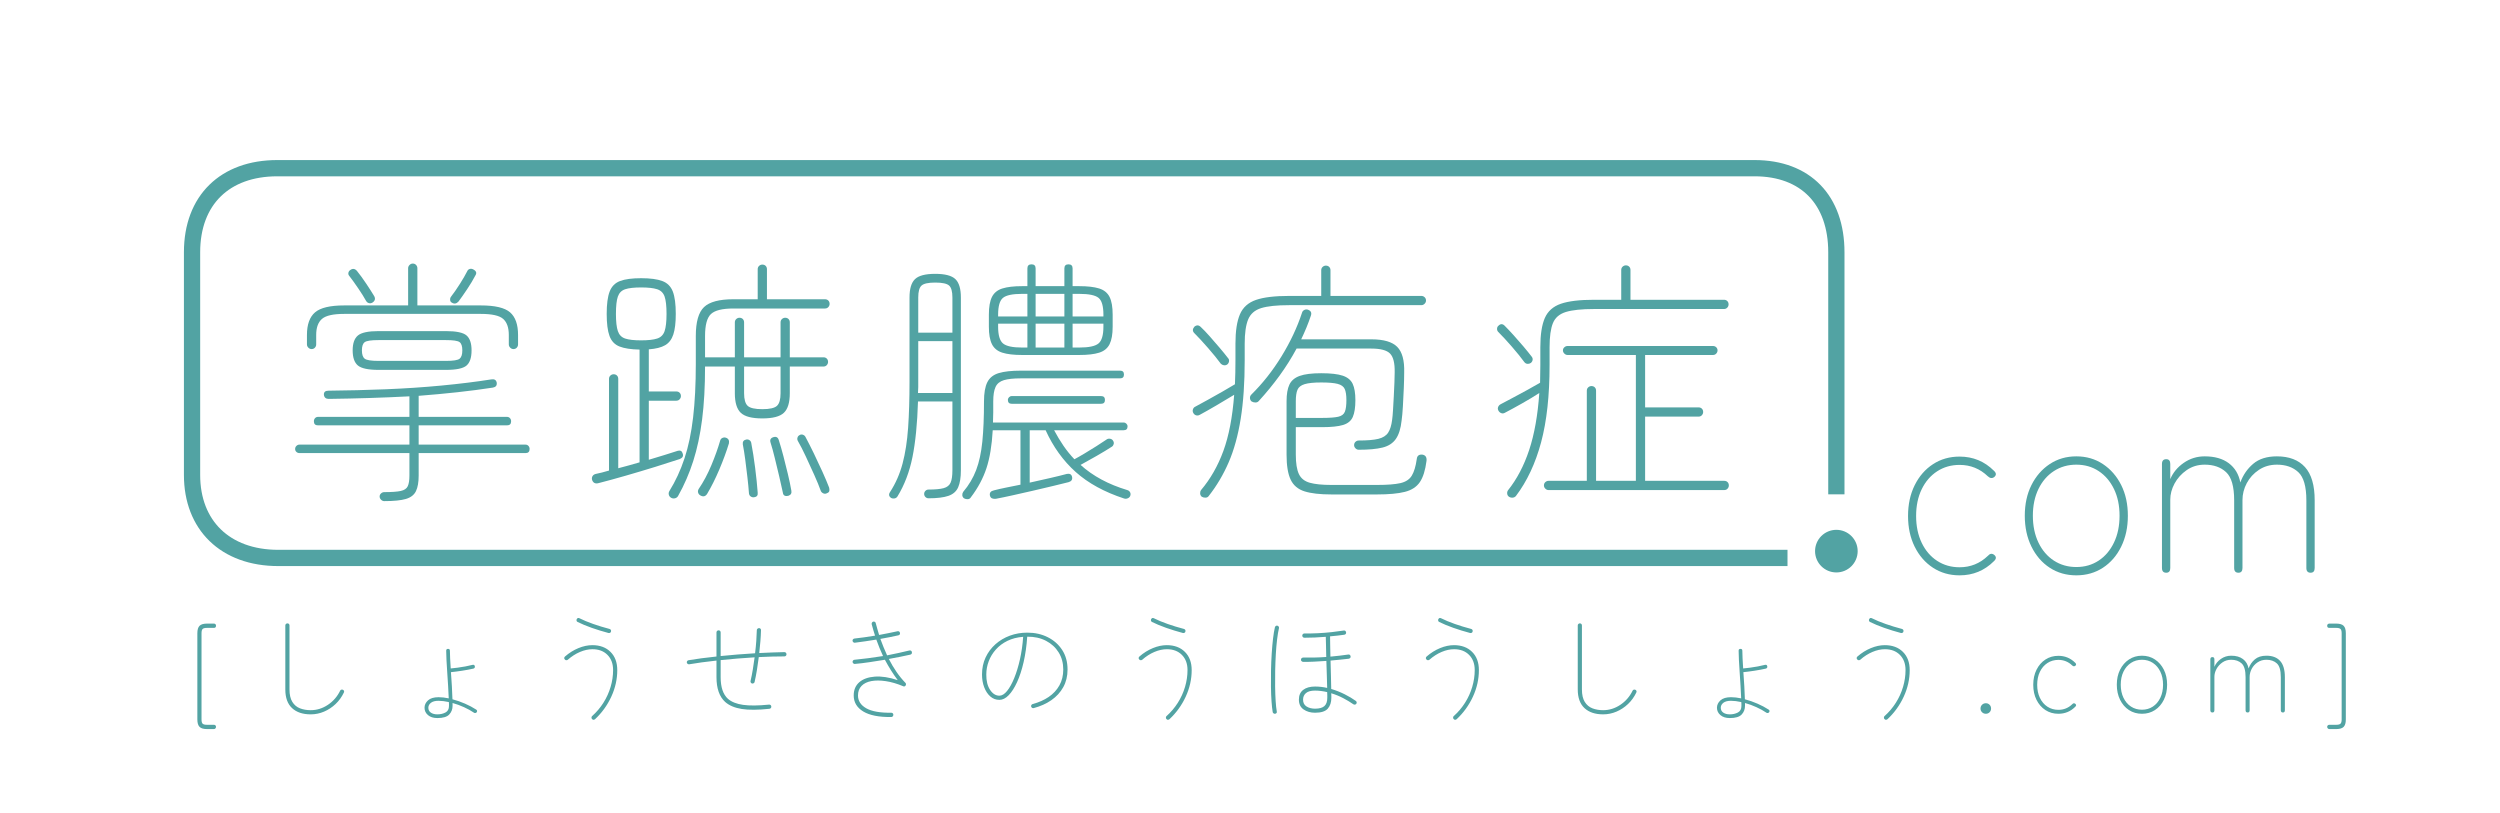
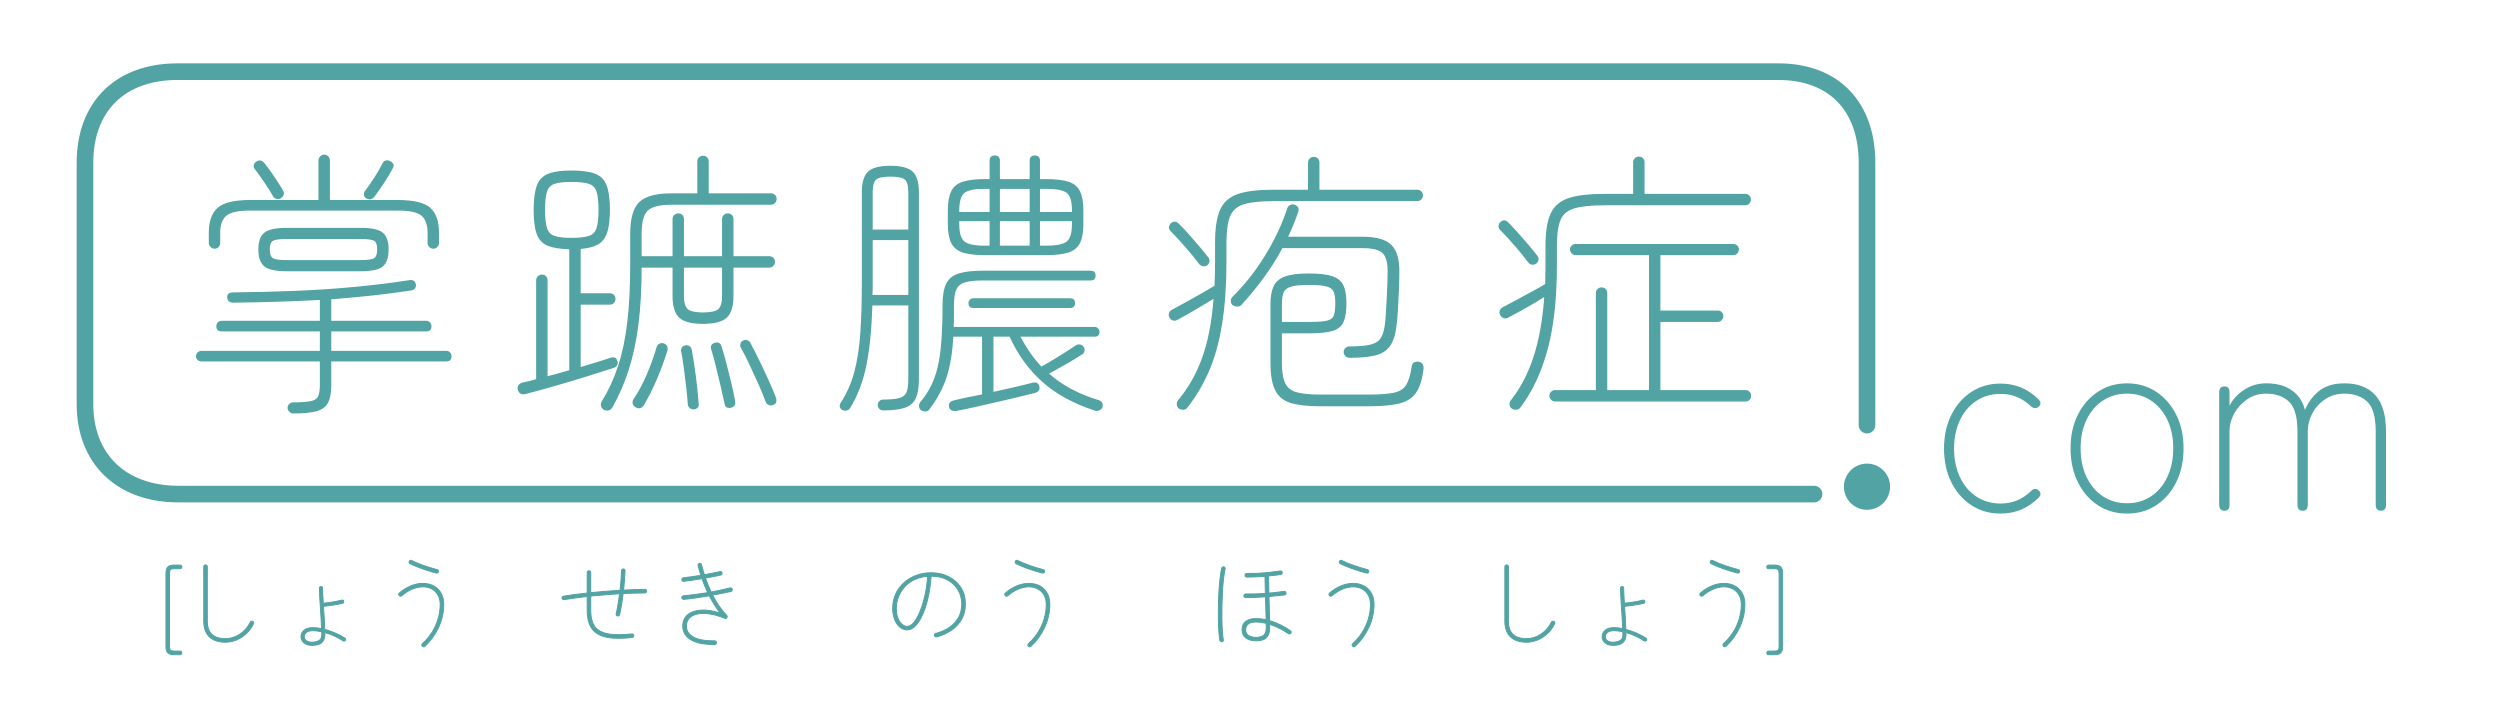
- <svg xmlns="http://www.w3.org/2000/svg" width="2200" height="715" viewBox="0 0 2200 715" role="img" aria-labelledby="title desc">
+ <svg xmlns="http://www.w3.org/2000/svg" width="2200" height="629" viewBox="100 90 2030 580" role="img" aria-labelledby="title desc">
  <defs>
    <path id="g638c" d="M390 -84Q383 -84 377.5 -78.5Q372 -73 372 -66Q372 -59 377.5 -54.0Q383 -49 390 -49Q433 -49 454.0 -44.5Q475 -40 481.5 -26.0Q488 -12 488 15V103H60Q53 103 48.0 107.5Q43 112 43 119Q43 126 48.0 131.0Q53 136 60 136H488V211H132Q116 211 116 227Q116 234 120.5 239.0Q125 244 132 244H488V324Q412 320 332.5 317.5Q253 315 174 314Q157 314 155 330Q154 346 173 346Q284 347 396.0 351.5Q508 356 613.0 366.0Q718 376 807 390Q825 393 828 377Q830 361 813 358Q748 348 675.0 340.0Q602 332 524 326V244H868Q875 244 879.5 239.0Q884 234 884 227Q884 211 868 211H524V136H940Q947 136 951.5 131.0Q956 126 956 119Q956 103 940 103H524V15Q524 -23 513.5 -45.0Q503 -67 474.5 -75.5Q446 -84 390 -84ZM368 427Q308 427 287.5 444.0Q267 461 267 503Q267 544 287.5 561.0Q308 578 368 578H630Q691 578 710.5 561.0Q730 544 730 503Q730 461 710.5 444.0Q691 427 630 427ZM107 508Q100 508 94.5 513.5Q89 519 89 526V563Q89 624 120.5 651.0Q152 678 234 678H483V823Q483 830 488.5 835.5Q494 841 501 841Q509 841 514.0 835.5Q519 830 519 823V678H766Q849 678 880.0 651.0Q911 624 911 563V526Q911 519 906.0 513.5Q901 508 893 508Q886 508 880.5 513.5Q875 519 875 526V563Q875 606 853.0 625.5Q831 645 766 645H234Q170 645 147.5 625.5Q125 606 125 563V526Q125 519 120.0 513.5Q115 508 107 508ZM368 462H630Q673 462 683.5 470.5Q694 479 694 503Q694 527 683.5 535.0Q673 543 630 543H368Q325 543 314.0 535.0Q303 527 303 503Q303 479 314.0 470.5Q325 462 368 462ZM344 689Q337 685 330.0 687.0Q323 689 319 696Q308 716 289.0 744.0Q270 772 253 794Q249 799 250.5 805.5Q252 812 258 816Q272 826 284 812Q301 791 320.0 762.5Q339 734 351 714Q359 699 344 689ZM653 689Q647 692 646.5 699.5Q646 707 650 712Q667 734 685.0 762.5Q703 791 713 811Q716 818 723.0 820.0Q730 822 737 818Q754 809 745 795Q732 770 713.0 741.5Q694 713 679 693Q667 680 653 689Z" />
    <path id="g8e60" d="M339 -71Q332 -67 330.0 -59.5Q328 -52 332 -45Q368 13 391.0 82.5Q414 152 424.5 242.0Q435 332 435 450V559Q435 641 467.0 671.5Q499 702 581 702H676V819Q676 827 681.5 832.0Q687 837 694 837Q702 837 707.0 832.0Q712 827 712 819V702H938Q946 702 951.0 697.0Q956 692 956 684Q956 677 951.0 671.5Q946 666 938 666H581Q517 666 494.0 644.5Q471 623 471 559V476H587V612Q587 620 592.5 625.0Q598 630 605 630Q613 630 618.0 625.0Q623 620 623 612V476H765V612Q765 620 770.5 625.0Q776 630 783 630Q791 630 796.0 625.0Q801 620 801 612V476H932Q940 476 945.0 471.0Q950 466 950 458Q950 451 945.0 445.5Q940 440 932 440H801V336Q801 282 778.0 260.0Q755 238 694 238Q633 238 610.0 260.0Q587 282 587 336V440H471Q471 323 459.5 233.5Q448 144 425.0 72.0Q402 0 366 -64Q362 -71 354.0 -73.0Q346 -75 339 -71ZM56 -14Q37 -19 31 -1Q29 7 33.0 13.5Q37 20 46 22Q57 24 70.0 27.5Q83 31 97 35V392Q97 400 102.5 405.0Q108 410 115 410Q123 410 128.0 405.0Q133 400 133 392V44Q153 49 174.0 55.0Q195 61 216 67V506Q166 507 138.0 518.0Q110 529 99.0 559.0Q88 589 88 645Q88 702 99.5 732.0Q111 762 140.0 773.0Q169 784 222 784Q275 784 304.5 773.0Q334 762 345.5 732.0Q357 702 357 645Q357 594 347.5 565.0Q338 536 315.5 523.0Q293 510 252 507V343H359Q367 343 372.0 338.0Q377 333 377 325Q377 318 372.0 312.5Q367 307 359 307H252V77Q285 87 314.5 96.0Q344 105 365 112Q380 116 384 101Q389 87 373 80Q334 67 277.5 49.5Q221 32 162.0 15.0Q103 -2 56 -14ZM222 542Q263 542 284.5 549.0Q306 556 313.5 578.0Q321 600 321 645Q321 691 313.5 712.5Q306 734 284.5 741.0Q263 748 222 748Q181 748 160.0 741.0Q139 734 131.5 712.5Q124 691 124 645Q124 600 131.5 578.0Q139 556 160.0 549.0Q181 542 222 542ZM694 274Q737 274 751.0 287.0Q765 300 765 336V440H623V336Q623 300 637.0 287.0Q651 274 694 274ZM453 -62Q446 -58 444.0 -51.0Q442 -44 446 -37Q474 4 495.5 55.5Q517 107 530 152Q532 159 538.5 162.0Q545 165 552 163Q567 158 564 141Q549 92 526.5 39.0Q504 -14 479 -56Q469 -71 453 -62ZM946 -53Q939 -57 932.0 -54.0Q925 -51 922 -45Q912 -17 896.0 18.5Q880 54 863.5 89.5Q847 125 832 151Q829 157 831.0 163.5Q833 170 839 173Q845 177 852.0 174.5Q859 172 862 166Q877 138 894.5 102.0Q912 66 928.0 30.5Q944 -5 954 -31Q956 -38 955.0 -44.0Q954 -50 946 -53ZM796 -63Q776 -68 774 -51Q768 -22 759.5 13.5Q751 49 742.5 84.0Q734 119 726 144Q721 160 737 165Q753 170 758 154Q767 126 776.0 91.5Q785 57 793.5 21.5Q802 -14 807 -43Q810 -58 796 -63ZM662 -69Q655 -70 649.0 -66.0Q643 -62 642 -54Q640 -26 636.0 8.5Q632 43 627.5 77.5Q623 112 618 137Q616 153 632 156Q639 157 644.5 153.0Q650 149 651 142Q659 101 666.0 46.0Q673 -9 676 -51Q678 -67 662 -69Z" />
    <path id="g81bf" d="M537 485Q489 485 460.5 494.0Q432 503 420.0 527.0Q408 551 408 595V642Q408 687 420.0 711.0Q432 735 460.5 744.0Q489 753 537 753H558V822Q558 838 574 838Q590 838 590 822V753H702V822Q702 838 718 838Q734 838 734 822V753H760Q809 753 837.5 744.0Q866 735 878.0 711.0Q890 687 890 642V595Q890 551 878.0 527.0Q866 503 837.5 494.0Q809 485 760 485ZM173 -73Q166 -73 161.0 -68.0Q156 -63 156 -56Q156 -49 161.0 -44.0Q166 -39 173 -39Q212 -39 232.0 -33.5Q252 -28 259.0 -12.0Q266 4 266 36V304H132Q128 174 110.5 87.5Q93 1 52 -66Q48 -72 41.0 -73.5Q34 -75 28 -72Q14 -63 23 -49Q56 2 72.0 62.5Q88 123 93.5 201.0Q99 279 99 382V709Q99 760 120.5 780.5Q142 801 199 801Q256 801 277.5 780.5Q299 760 299 709V36Q299 -6 288.5 -30.0Q278 -54 250.5 -63.5Q223 -73 173 -73ZM435 -75Q428 -76 421.0 -73.5Q414 -71 412 -62Q409 -46 428 -42Q447 -37 474.0 -31.5Q501 -26 531 -20V192H423Q418 103 398.5 44.0Q379 -15 338 -69Q334 -76 326.0 -76.5Q318 -77 311 -73Q305 -68 304.5 -61.0Q304 -54 308 -48Q341 -9 358.5 37.0Q376 83 382.5 147.5Q389 212 389 304Q389 353 402.0 379.0Q415 405 446.5 414.5Q478 424 532 424H919Q934 424 934 409Q934 394 919 394H532Q490 394 466.5 387.0Q443 380 434.0 360.5Q425 341 425 304Q425 282 425.0 261.5Q425 241 424 222H933Q939 222 943.5 217.5Q948 213 948 207Q948 192 933 192H662Q679 160 698.5 131.5Q718 103 741 79Q758 88 780.5 101.5Q803 115 826.0 129.5Q849 144 865 155Q871 160 879.0 159.0Q887 158 891 152Q896 145 894.0 138.0Q892 131 887 128Q864 113 827.5 92.0Q791 71 765 57Q837 -8 947 -41Q954 -43 957.5 -49.0Q961 -55 959 -62Q957 -69 950.0 -72.5Q943 -76 935 -74Q819 -36 746.0 29.5Q673 95 629 192H567V-12Q608 -3 647.0 6.0Q686 15 712 22Q729 25 732 10Q735 -5 719 -10Q695 -16 658.0 -25.0Q621 -34 579.5 -43.5Q538 -53 500.0 -61.5Q462 -70 435 -75ZM132 337H266V539H133V382Q133 371 133.0 359.5Q133 348 132 337ZM133 572H266V709Q266 744 253.0 755.5Q240 767 199 767Q159 767 146.0 755.5Q133 744 133 709ZM497 295Q482 295 482 310Q482 316 486.5 320.5Q491 325 497 325H845Q860 325 860 310Q860 295 845 295ZM590 514H702V607H590ZM734 514H760Q816 514 835.0 530.0Q854 546 854 595V607H734ZM590 635H702V723H590ZM537 514H558V607H444V595Q444 546 463.0 530.0Q482 514 537 514ZM734 635H854V642Q854 692 835.0 707.5Q816 723 760 723H734ZM444 635H558V723H537Q482 723 463.0 707.5Q444 692 444 642Z" />
    <path id="g75b1" d="M573 -58Q507 -58 469.0 -46.0Q431 -34 415.0 -0.5Q399 33 399 97V305Q399 346 410.0 369.5Q421 393 450.0 403.5Q479 414 534 414Q589 414 617.5 404.5Q646 395 656.5 372.5Q667 350 667 309Q667 267 657.0 244.0Q647 221 619.0 212.5Q591 204 538 204H435V97Q435 47 447.0 21.5Q459 -4 489.5 -12.5Q520 -21 573 -21H752Q811 -21 842.0 -14.0Q873 -7 886.5 15.0Q900 37 906 80Q908 99 928 97Q946 94 944 73Q937 18 918.0 -10.0Q899 -38 859.5 -48.0Q820 -58 752 -58ZM69 -67Q63 -62 62.5 -54.5Q62 -47 66 -41Q121 24 153.0 111.5Q185 199 195 330Q164 311 125.5 288.5Q87 266 61 252Q54 248 47.0 250.0Q40 252 36 259Q32 266 34.5 273.5Q37 281 44 284Q64 295 92.5 310.5Q121 326 149.5 342.5Q178 359 198 371Q199 394 199.5 417.0Q200 440 200 465V529Q200 603 217.5 643.5Q235 684 280.0 699.5Q325 715 409 715H534V815Q534 823 539.5 828.0Q545 833 552 833Q560 833 565.0 828.0Q570 823 570 815V715H924Q931 715 936.5 710.0Q942 705 942 697Q942 690 936.5 684.5Q931 679 924 679H409Q337 679 300.0 667.5Q263 656 249.5 623.5Q236 591 236 529V465Q236 334 220.5 237.0Q205 140 174.0 68.0Q143 -4 96 -64Q92 -70 84.0 -70.5Q76 -71 69 -67ZM680 116Q673 116 667.5 121.5Q662 127 662 134Q662 142 667.5 147.0Q673 152 680 152Q730 152 756.5 158.5Q783 165 794.5 182.5Q806 200 810 232Q812 246 813.5 270.5Q815 295 816.5 323.5Q818 352 819.0 377.5Q820 403 820 418Q821 471 802.0 490.5Q783 510 729 510H438Q409 456 372.0 405.0Q335 354 291 306Q286 300 278.0 300.0Q270 300 263 304Q257 309 256.5 317.0Q256 325 262 331Q328 396 379.5 480.0Q431 564 459 649Q461 657 468.5 660.5Q476 664 483 661Q499 655 494 639Q486 615 476.5 592.0Q467 569 456 546H729Q801 546 830.0 516.5Q859 487 857 417Q857 392 855.5 356.0Q854 320 852.0 285.5Q850 251 847 230Q842 183 824.5 158.0Q807 133 772.5 124.5Q738 116 680 116ZM435 240H538Q580 240 600.0 244.5Q620 249 626.0 264.0Q632 279 632 309Q632 338 625.5 352.5Q619 367 598.0 372.5Q577 378 534 378Q491 378 469.5 371.5Q448 365 441.5 349.5Q435 334 435 305ZM168 448Q162 444 155.0 445.0Q148 446 143 451Q124 477 93.5 512.0Q63 547 39 571Q29 582 40 595Q53 606 65 594Q80 580 99.5 558.0Q119 536 138.5 513.0Q158 490 171 473Q176 468 175.0 460.5Q174 453 168 448Z" />
    <path id="g75c7" d="M251 -41Q244 -41 238.5 -35.5Q233 -30 233 -23Q233 -15 238.5 -10.0Q244 -5 251 -5H400V346Q400 354 405.5 359.0Q411 364 418 364Q426 364 431.0 359.0Q436 354 436 346V-5H591V485H325Q318 485 312.5 490.5Q307 496 307 503Q307 510 312.5 515.0Q318 520 325 520H891Q899 520 904.0 515.0Q909 510 909 503Q909 496 904.0 490.5Q899 485 891 485H627V281H835Q843 281 848.0 276.0Q853 271 853 263Q853 256 848.0 250.5Q843 245 835 245H627V-5H935Q943 -5 948.0 -10.0Q953 -15 953 -23Q953 -30 948.0 -35.5Q943 -41 935 -41ZM97 -67Q91 -63 90.0 -55.5Q89 -48 93 -42Q145 23 175.5 115.0Q206 207 215 337Q186 318 147.0 296.0Q108 274 81 260Q74 256 67.0 258.5Q60 261 56 268Q52 275 54.5 282.0Q57 289 64 293Q85 304 113.0 319.0Q141 334 169.5 349.5Q198 365 218 377Q218 394 218.5 411.0Q219 428 219 446V515Q219 589 236.5 629.0Q254 669 299.0 684.5Q344 700 428 700H534V816Q534 824 539.5 829.0Q545 834 552 834Q560 834 565.0 829.0Q570 824 570 816V700H934Q942 700 947.0 695.0Q952 690 952 682Q952 675 947.0 669.5Q942 664 934 664H428Q356 664 318.5 652.5Q281 641 268.0 609.0Q255 577 255 515V446Q255 268 222.0 145.0Q189 22 124 -64Q119 -70 111.0 -70.5Q103 -71 97 -67ZM182 454Q176 450 169.0 450.5Q162 451 157 457Q138 483 108.5 517.0Q79 551 54 576Q50 581 50.5 588.0Q51 595 56 599Q68 611 80 599Q95 584 114.5 562.5Q134 541 153.0 518.5Q172 496 185 479Q190 473 189.0 466.0Q188 459 182 454Z" />
    <path id="g0063" d="M270 -11Q207 -11 158.0 21.0Q109 53 81.0 109.5Q53 166 53 239Q53 312 81.0 368.5Q109 425 158.0 457.0Q207 489 270 489Q355 489 415 429Q430 415 416 403Q403 393 389 406Q339 454 270 454Q217 454 175.5 427.0Q134 400 110.5 351.5Q87 303 87 239Q87 175 110.5 126.0Q134 77 175.5 50.0Q217 23 270 23Q339 23 389 71Q402 86 416 75Q430 63 415 49Q355 -11 270 -11Z" />
    <path id="g006f" d="M270 -11Q207 -11 158.0 21.0Q109 53 81.0 110.0Q53 167 53 240Q53 313 81.0 369.0Q109 425 158.0 457.5Q207 490 270 490Q333 490 382.0 457.5Q431 425 459.0 369.0Q487 313 487 240Q487 167 459.0 110.0Q431 53 382.0 21.0Q333 -11 270 -11ZM270 24Q323 24 364.0 51.0Q405 78 428.5 127.0Q452 176 452 240Q452 304 428.5 352.5Q405 401 364.0 428.0Q323 455 270 455Q217 455 175.5 428.0Q134 401 110.5 352.5Q87 304 87 240Q87 176 110.5 127.0Q134 78 175.5 51.0Q217 24 270 24Z" />
    <path id="g006d" d="M99 0Q81 0 81 20V458Q81 478 99 478Q116 478 116 458V394Q133 435 172.5 462.5Q212 490 261 490Q324 490 362.5 461.0Q401 432 411 380Q428 427 465.0 458.5Q502 490 565 490Q642 490 683.0 445.0Q724 400 724 305V20Q724 0 707 0Q689 0 689 20V305Q689 392 655.0 423.5Q621 455 565 455Q522 455 489.0 433.0Q456 411 438.0 377.0Q420 343 420 306V20Q420 0 403 0Q385 0 385 20V305Q385 392 351.0 423.5Q317 455 261 455Q218 455 185.0 432.0Q152 409 134.0 375.5Q116 342 116 308V20Q116 0 99 0Z" />
    <path id="g005b" d="M168 -143Q123 -143 104.0 -124.0Q85 -105 85 -60V684Q85 729 104.0 748.0Q123 767 168 767H228Q236 767 241.0 762.0Q246 757 246 749Q246 730 228 730H168Q140 730 130.5 720.5Q121 711 121 684V-60Q121 -87 130.5 -96.5Q140 -106 168 -106H228Q236 -106 241.0 -111.0Q246 -116 246 -124Q246 -131 241.0 -137.0Q236 -143 228 -143Z" />
    <path id="g3057" d="M533 -16Q430 -16 372.0 38.0Q314 92 314 199V751Q314 759 319.5 764.0Q325 769 332 769Q340 769 345.0 764.0Q350 759 350 751V199Q350 131 374.5 91.5Q399 52 440.5 36.0Q482 20 533 20Q612 20 681.0 66.0Q750 112 787 188Q790 195 797.0 197.0Q804 199 811 196Q818 193 820.5 186.0Q823 179 819 172Q792 115 747.5 73.0Q703 31 648.0 7.5Q593 -16 533 -16Z" />
    <path id="g3087" d="M387 -48Q336 -48 306.0 -22.5Q276 3 276 41Q276 77 306.0 104.5Q336 132 397 132Q417 132 439.5 129.5Q462 127 485 122Q483 172 479.5 230.0Q476 288 472.0 345.5Q468 403 465.5 452.0Q463 501 463 533Q463 549 479 549Q495 549 495 533Q495 506 497.0 466.5Q499 427 502 380Q526 382 560.0 386.5Q594 391 629.0 397.5Q664 404 690 411Q707 415 710 399Q712 392 708.5 386.5Q705 381 699 379Q656 369 600.5 360.5Q545 352 504 348Q508 289 512.0 227.0Q516 165 517 114Q571 100 625.0 76.5Q679 53 722 25Q735 16 726 2Q722 -3 715.0 -4.5Q708 -6 703 -2Q665 24 616.5 46.0Q568 68 518 82V58Q518 13 489.0 -17.5Q460 -48 387 -48ZM387 -16Q426 -16 456.5 0.0Q487 16 487 56Q487 64 487.0 72.5Q487 81 486 90Q436 101 397 101Q353 101 331.0 83.5Q309 66 309 41Q309 14 330.5 -1.0Q352 -16 387 -16Z" />
    <path id="g3046" d="M508 -58Q493 -69 482 -56Q477 -51 477.5 -43.0Q478 -35 483 -31Q540 20 580.5 84.0Q621 148 642.5 220.5Q664 293 664 366Q664 448 615.5 497.0Q567 546 486 546Q434 546 378.5 522.5Q323 499 273 455Q268 451 260.5 451.0Q253 451 248 457Q236 470 249 483Q303 530 365.0 555.5Q427 581 485 581Q583 581 641.5 523.0Q700 465 700 366Q700 248 648.5 136.5Q597 25 508 -58ZM624 686Q549 706 479.5 730.5Q410 755 358 781Q351 784 349.0 791.0Q347 798 350 805Q359 821 374 813Q424 788 492.0 764.0Q560 740 633 721Q641 719 644.5 712.5Q648 706 646 699Q645 692 638.5 688.0Q632 684 624 686Z" />
    <path id="g305b" d="M774 32Q625 16 534.5 30.5Q444 45 392 91Q317 159 317 305V448Q180 433 82 416Q75 415 69.0 419.0Q63 423 61 430Q60 438 64.5 444.0Q69 450 76 451Q124 459 185.5 467.5Q247 476 317 483V691Q317 699 322.5 704.0Q328 709 335 709Q343 709 348.0 704.0Q353 699 353 691V487Q424 494 500.0 500.5Q576 507 650 511Q657 567 660.5 618.5Q664 670 665 710Q665 718 671.0 723.0Q677 728 684 728Q692 728 697.0 722.5Q702 717 701 709Q700 666 696.0 615.5Q692 565 686 513Q745 516 799.5 518.0Q854 520 903 521Q911 521 916.0 515.5Q921 510 921 502Q921 495 916.0 489.5Q911 484 903 484Q799 484 682 478Q675 422 666.0 367.0Q657 312 646 264Q645 257 638.5 253.0Q632 249 624 250Q617 252 613.0 258.5Q609 265 611 272Q622 319 630.5 371.0Q639 423 646 476Q573 472 498.5 465.5Q424 459 353 452V305Q353 175 416 118Q462 78 546.0 66.0Q630 54 770 68Q778 69 783.5 64.5Q789 60 790 52Q791 45 786.5 39.0Q782 33 774 32Z" />
    <path id="g304d" d="M586 -39Q426 -41 344.0 9.0Q262 59 262 147Q262 219 310.0 261.0Q358 303 444.0 309.5Q530 316 642 279Q611 320 583.5 364.0Q556 408 531 455Q464 444 397.0 434.0Q330 424 272 419Q265 418 259.0 423.5Q253 429 252 436Q252 444 257.0 449.5Q262 455 269 455Q324 460 387.5 468.5Q451 477 515 487Q499 522 484.5 557.0Q470 592 457 629Q408 621 360.0 614.0Q312 607 272 602Q265 601 259.0 606.0Q253 611 252 618Q251 626 256.0 631.5Q261 637 268 638Q305 642 351.5 648.5Q398 655 446 663Q438 687 431.0 712.0Q424 737 417 762Q416 769 419.5 775.5Q423 782 430 784Q438 786 444.5 782.0Q451 778 452 771Q459 746 466.0 720.5Q473 695 481 669Q525 677 566.0 685.5Q607 694 640 701Q647 703 653.5 699.0Q660 695 661 687Q663 680 659.5 674.0Q656 668 648 666Q615 658 575.0 650.5Q535 643 492 635Q505 599 519.5 563.5Q534 528 550 493Q602 503 651.0 514.0Q700 525 742 535Q750 537 756.5 533.0Q763 529 764 521Q767 504 750 499Q670 481 565 462Q595 403 631.0 350.5Q667 298 708 256Q717 247 710 233Q701 220 688 227Q609 260 538.5 270.5Q468 281 414.0 271.0Q360 261 329.5 229.5Q299 198 299 147Q299 77 370.0 36.5Q441 -4 586 -2Q594 -2 599.0 -7.0Q604 -12 604 -20Q604 -27 599.0 -33.0Q594 -39 586 -39Z" />
    <path id="g306e" d="M576 38Q569 36 562.5 40.0Q556 44 554 51Q552 58 556.0 64.5Q560 71 567 73Q646 94 705.0 134.0Q764 174 797.5 233.5Q831 293 831 371Q831 454 791.5 518.0Q752 582 682.0 618.5Q612 655 521 654H520Q512 535 489.0 435.0Q466 335 432.5 262.0Q399 189 360.0 149.0Q321 109 280 109Q235 109 201.5 138.5Q168 168 149.0 217.5Q130 267 130 328Q130 409 161.0 475.0Q192 541 246.0 589.0Q300 637 370.5 663.0Q441 689 521 689Q619 689 697.5 649.5Q776 610 822.0 539.0Q868 468 868 371Q868 285 831.0 218.5Q794 152 728.5 106.5Q663 61 576 38ZM280 145Q313 145 346.0 185.5Q379 226 408.0 297.0Q437 368 457.5 459.5Q478 551 485 653Q408 647 349.0 618.0Q290 589 249.5 543.5Q209 498 188.0 442.5Q167 387 167 328Q166 246 199.5 195.5Q233 145 280 145Z" />
    <path id="g307b" d="M525 -2Q468 -2 427.0 26.0Q386 54 386 111Q386 167 423.5 195.5Q461 224 525 224Q578 224 630 212Q629 259 627.0 321.0Q625 383 623 445Q567 441 513.5 438.5Q460 436 421 437Q414 438 408.5 443.5Q403 449 404 456Q404 464 410.0 469.0Q416 474 423 474Q461 473 513.5 474.0Q566 475 622 479Q621 532 620.0 577.5Q619 623 618 653Q571 649 523.0 647.0Q475 645 433 645Q426 645 420.5 650.5Q415 656 415 663Q415 671 420.5 676.5Q426 682 433 682Q488 681 549.5 684.0Q611 687 669.5 693.5Q728 700 772 707Q780 709 786.0 704.5Q792 700 793 692Q795 685 790.5 678.5Q786 672 778 671Q751 667 720.0 663.5Q689 660 655 657Q655 627 656.0 581.0Q657 535 658 482Q699 486 739.0 490.5Q779 495 811 500Q819 502 825.0 497.5Q831 493 832 485Q834 478 829.5 472.0Q825 466 817 464Q784 460 743.5 456.0Q703 452 659 448Q661 382 662.5 316.5Q664 251 665 203Q726 185 781.5 157.0Q837 129 877 100Q883 96 884.5 88.5Q886 81 881 75Q877 69 869.5 68.0Q862 67 856 71Q819 97 770.0 123.0Q721 149 665 166Q666 153 666.0 143.0Q666 133 666 127Q666 68 635.0 33.0Q604 -2 525 -2ZM525 33Q581 33 606.0 55.5Q631 78 631 127Q631 135 631.0 147.5Q631 160 630 176Q605 182 578.0 185.5Q551 189 525 189Q472 189 447.0 167.5Q422 146 422 111Q422 71 452.0 52.0Q482 33 525 33ZM181 -11Q174 -12 167.5 -7.5Q161 -3 160 4Q154 39 150.0 95.0Q146 151 145.0 220.5Q144 290 145.5 363.5Q147 437 151.5 508.0Q156 579 163.0 638.0Q170 697 179 735Q181 743 187.5 747.0Q194 751 201 749Q208 747 212.0 740.5Q216 734 214 727Q205 689 198.0 631.0Q191 573 187.0 504.0Q183 435 181.5 362.5Q180 290 181.0 222.0Q182 154 185.5 99.0Q189 44 195 10Q199 -7 181 -11Z" />
    <path id="g002e" d="M118 -11Q99 -11 85.5 2.0Q72 15 72 34Q72 54 85.5 67.0Q99 80 118 80Q137 80 150.0 67.0Q163 54 163 34Q163 15 150.0 2.0Q137 -11 118 -11Z" />
    <path id="g005d" d="M63 -143Q56 -143 50.5 -137.0Q45 -131 45 -124Q45 -116 50.5 -111.0Q56 -106 63 -106H123Q150 -106 160.0 -96.5Q170 -87 170 -60V684Q170 711 160.0 720.5Q150 730 123 730H63Q45 730 45 749Q45 757 50.5 762.0Q56 767 63 767H123Q168 767 187.0 748.0Q206 729 206 684V-60Q206 -105 187.0 -124.0Q168 -143 123 -143Z" />
  </defs>
-   <path d="M1573 491 H245 C198 491 169 462 169 418 V222 C169 176 198 148 244 148 H1544 C1589 148 1616 176 1616 222 V435" fill="none" stroke="#52A3A3" stroke-width="14.3" stroke-linecap="butt" stroke-linejoin="round" />
+   <path d="M1573 491 H245 C198 491 169 462 169 418 V222 C169 176 198 148 244 148 H1544 C1589 148 1616 176 1616 222 V435" fill="none" stroke="#52A3A3" stroke-width="13.5" stroke-linecap="round" stroke-linejoin="round" />
  <circle cx="1616" cy="485" r="18.75" fill="#52A3A3" />
-   <g fill="#52A3A3" aria-label="掌蹠膿疱症">
-     <use href="#g638c" transform="translate(250 422) scale(0.226 -0.226)" />
-     <use href="#g8e60" transform="translate(514 422) scale(0.226 -0.226)" />
-     <use href="#g81bf" transform="translate(778 422) scale(0.226 -0.226)" />
-     <use href="#g75b1" transform="translate(1042 422) scale(0.226 -0.226)" />
-     <use href="#g75c7" transform="translate(1306 422) scale(0.226 -0.226)" />
+   <g fill="#52A3A3" aria-label="掌蹠膿疱症" stroke="#52A3A3" stroke-width="5" stroke-linejoin="round">
+     <use href="#g638c" transform="translate(250 406) scale(0.226 -0.226)" />
+     <use href="#g8e60" transform="translate(514 406) scale(0.226 -0.226)" />
+     <use href="#g81bf" transform="translate(778 406) scale(0.226 -0.226)" />
+     <use href="#g75b1" transform="translate(1042 406) scale(0.226 -0.226)" />
+     <use href="#g75c7" transform="translate(1306 406) scale(0.226 -0.226)" />
  </g>
-   <g fill="#52A3A3" aria-label="com">
+   <g fill="#52A3A3" aria-label="com" stroke="#52A3A3" stroke-width="5" stroke-linejoin="round">
    <use href="#g0063" transform="translate(1668 504) scale(0.209 -0.209)" />
    <use href="#g006f" transform="translate(1770.738 504) scale(0.209 -0.209)" />
    <use href="#g006d" transform="translate(1885.598 504) scale(0.209 -0.209)" />
  </g>
-   <g fill="#52A3A3" aria-label="[しょうせきのうほうしょう.com]">
-     <use href="#g005b" transform="translate(165 627) scale(0.102 -0.102)" />
-     <use href="#g3057" transform="translate(219.0533 627) scale(0.102 -0.102)" />
-     <use href="#g3087" transform="translate(345.4246 627) scale(0.102 -0.102)" />
-     <use href="#g3046" transform="translate(471.7959 627) scale(0.102 -0.102)" />
-     <use href="#g305b" transform="translate(598.1672 627) scale(0.102 -0.102)" />
-     <use href="#g304d" transform="translate(724.5385 627) scale(0.102 -0.102)" />
-     <use href="#g306e" transform="translate(850.9098 627) scale(0.102 -0.102)" />
-     <use href="#g3046" transform="translate(977.2811 627) scale(0.102 -0.102)" />
-     <use href="#g307b" transform="translate(1103.652 627) scale(0.102 -0.102)" />
-     <use href="#g3046" transform="translate(1230.024 627) scale(0.102 -0.102)" />
-     <use href="#g3057" transform="translate(1356.395 627) scale(0.102 -0.102)" />
-     <use href="#g3087" transform="translate(1482.766 627) scale(0.102 -0.102)" />
-     <use href="#g3046" transform="translate(1609.138 627) scale(0.102 -0.102)" />
-     <use href="#g002e" transform="translate(1735.509 627) scale(0.102 -0.102)" />
-     <use href="#g0063" transform="translate(1783.85 627) scale(0.102 -0.102)" />
-     <use href="#g006f" transform="translate(1857.385 627) scale(0.102 -0.102)" />
-     <use href="#g006d" transform="translate(1936.837 627) scale(0.102 -0.102)" />
-     <use href="#g005d" transform="translate(2043.318 627) scale(0.102 -0.102)" />
+   <g fill="#52A3A3" aria-label="[しょう せき のう ほう しょう]" stroke="#52A3A3" stroke-width="10" stroke-linejoin="round">
+     <use href="#g3057" transform="translate(240.327 610) scale(0.08 -0.08)" />
+     <use href="#g3087" transform="translate(322.327 610) scale(0.08 -0.08)" />
+     <use href="#g3046" transform="translate(404.327 610) scale(0.08 -0.08)" />
+     <use href="#g305b" transform="translate(551.4449 610) scale(0.08 -0.08)" />
+     <use href="#g304d" transform="translate(633.4449 610) scale(0.08 -0.08)" />
+     <use href="#g306e" transform="translate(814.4502 610) scale(0.08 -0.08)" />
+     <use href="#g3046" transform="translate(896.4502 610) scale(0.08 -0.08)" />
+     <use href="#g307b" transform="translate(1077.7 610) scale(0.08 -0.08)" />
+     <use href="#g3046" transform="translate(1159.7 610) scale(0.08 -0.08)" />
+     <use href="#g3057" transform="translate(1296.829 610) scale(0.08 -0.08)" />
+     <use href="#g3087" transform="translate(1378.829 610) scale(0.08 -0.08)" />
+     <use href="#g3046" transform="translate(1460.829 610) scale(0.08 -0.08)" />
+     <use href="#g005b" transform="translate(227.967 610) scale(0.08 -0.08)" />
+     <use href="#g005d" transform="translate(1531.029 610) scale(0.08 -0.08)" />
  </g>
</svg>
